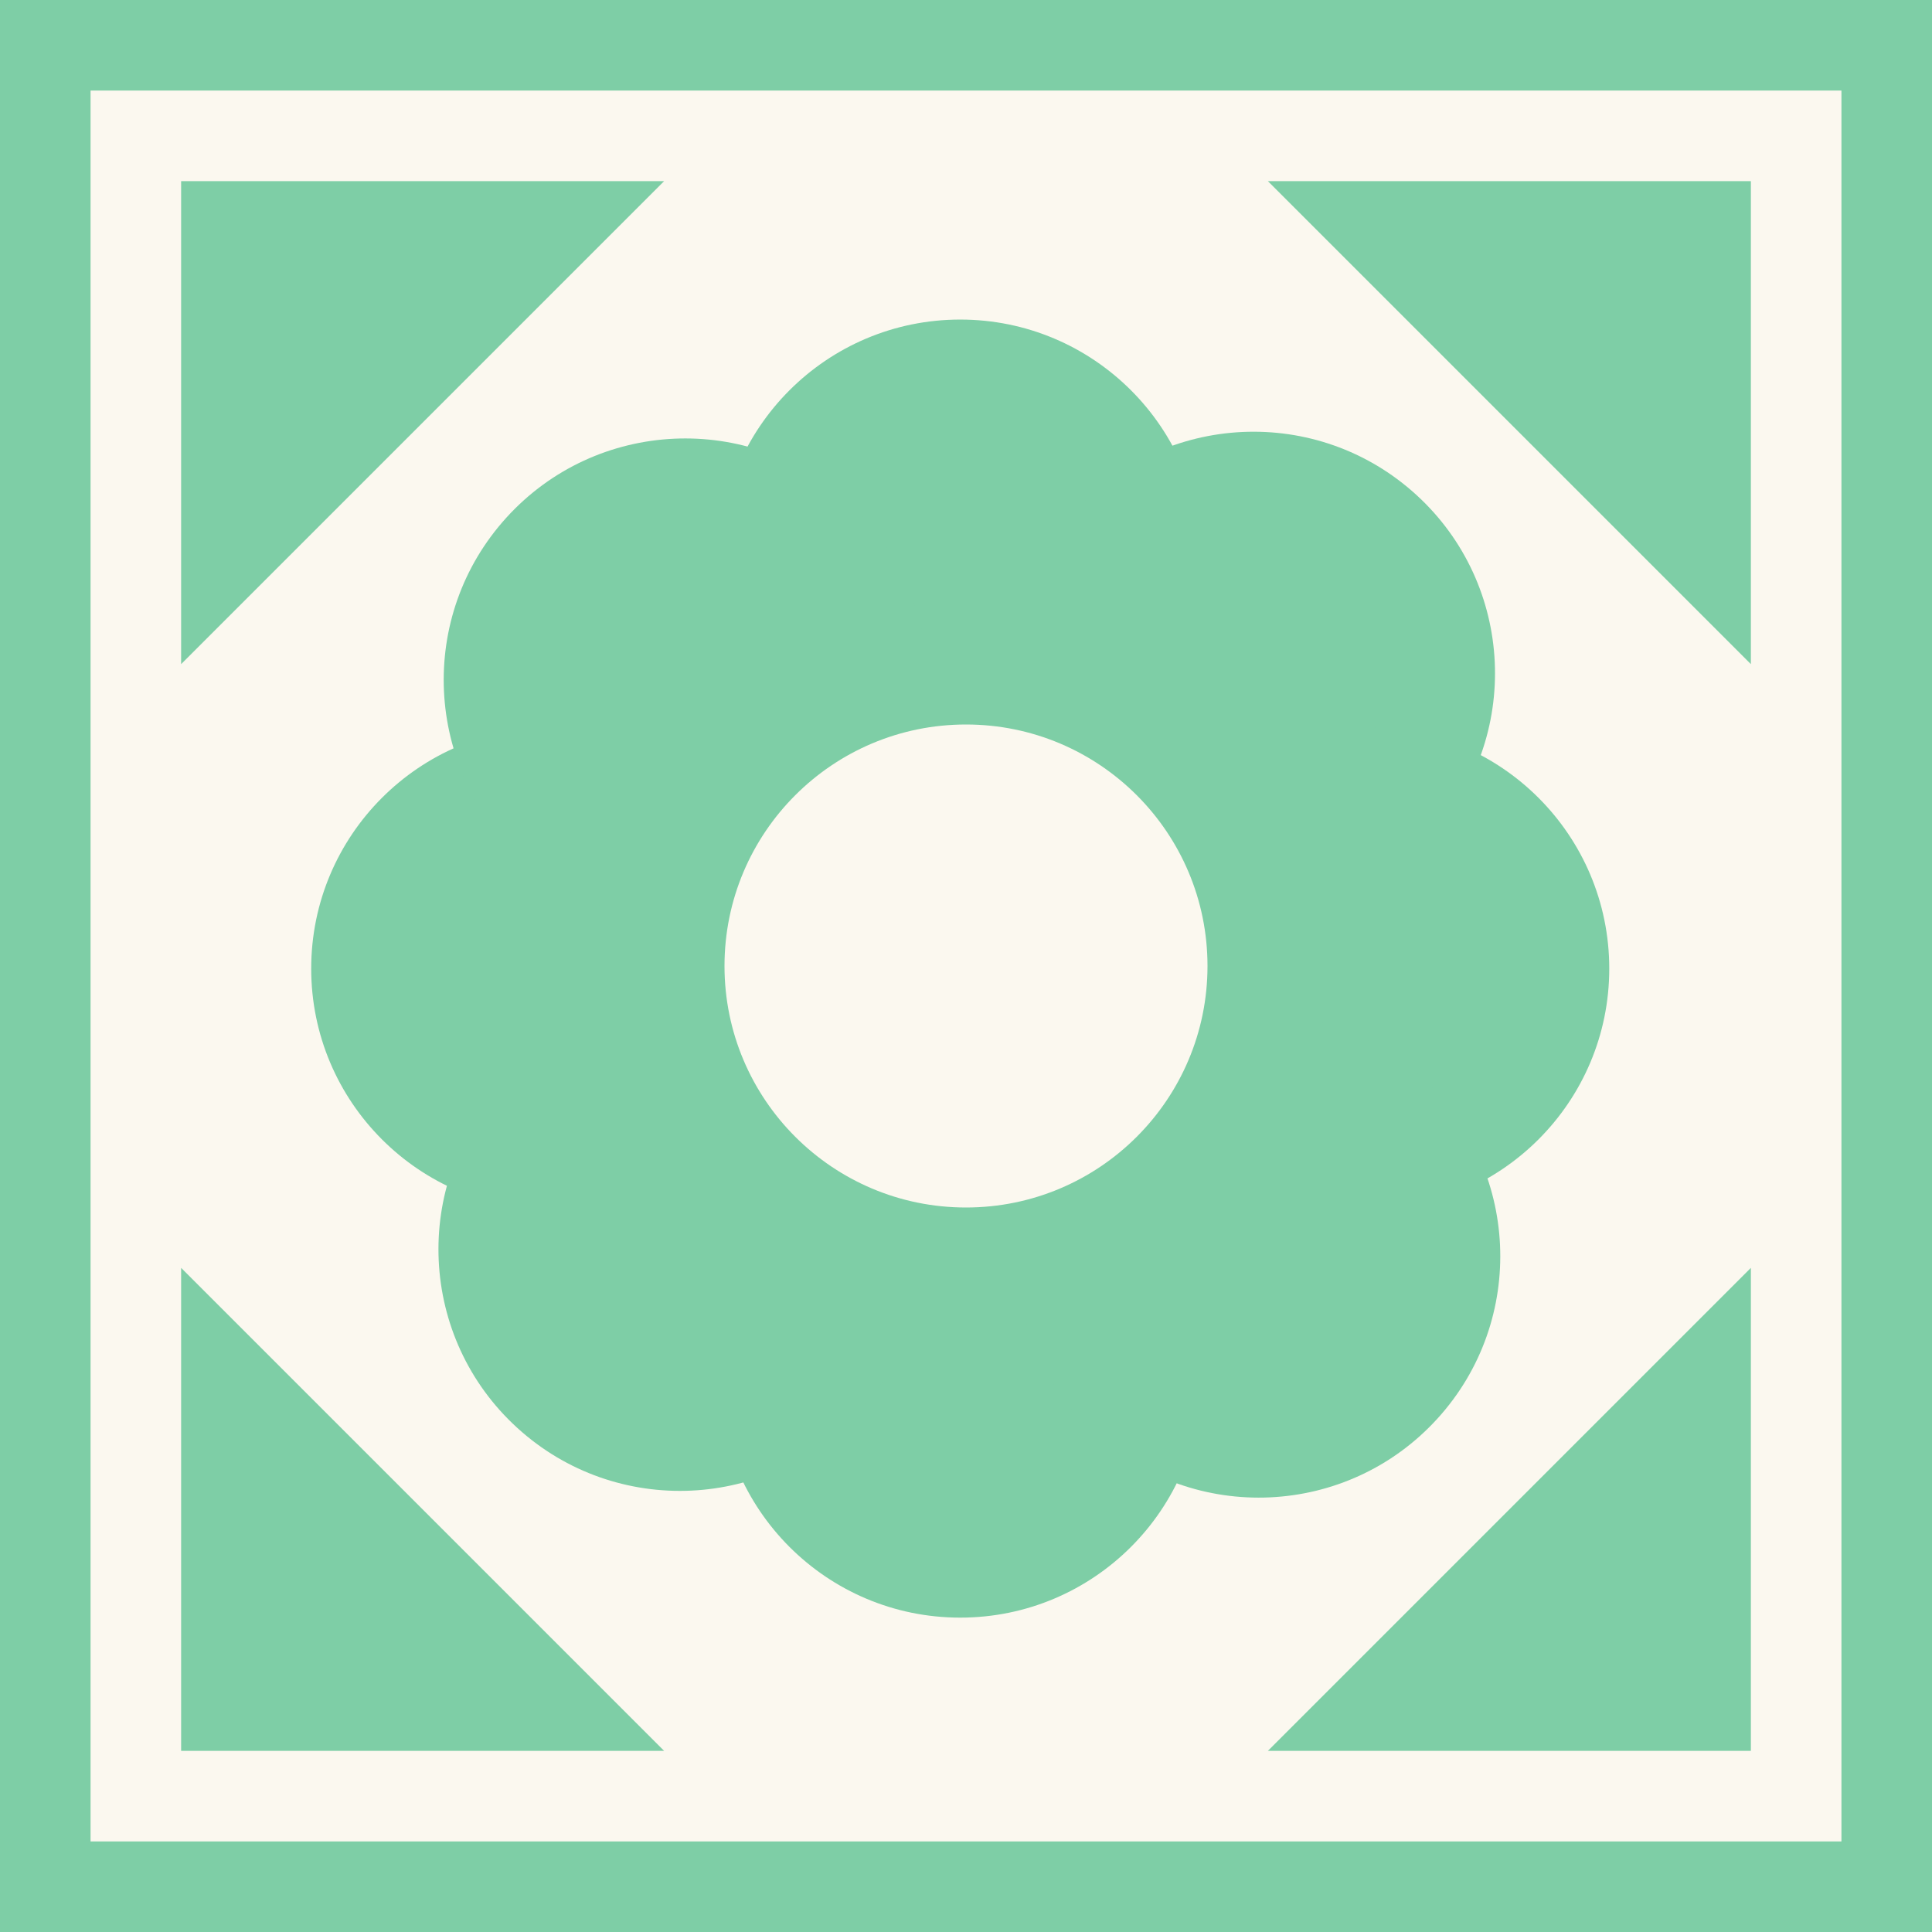
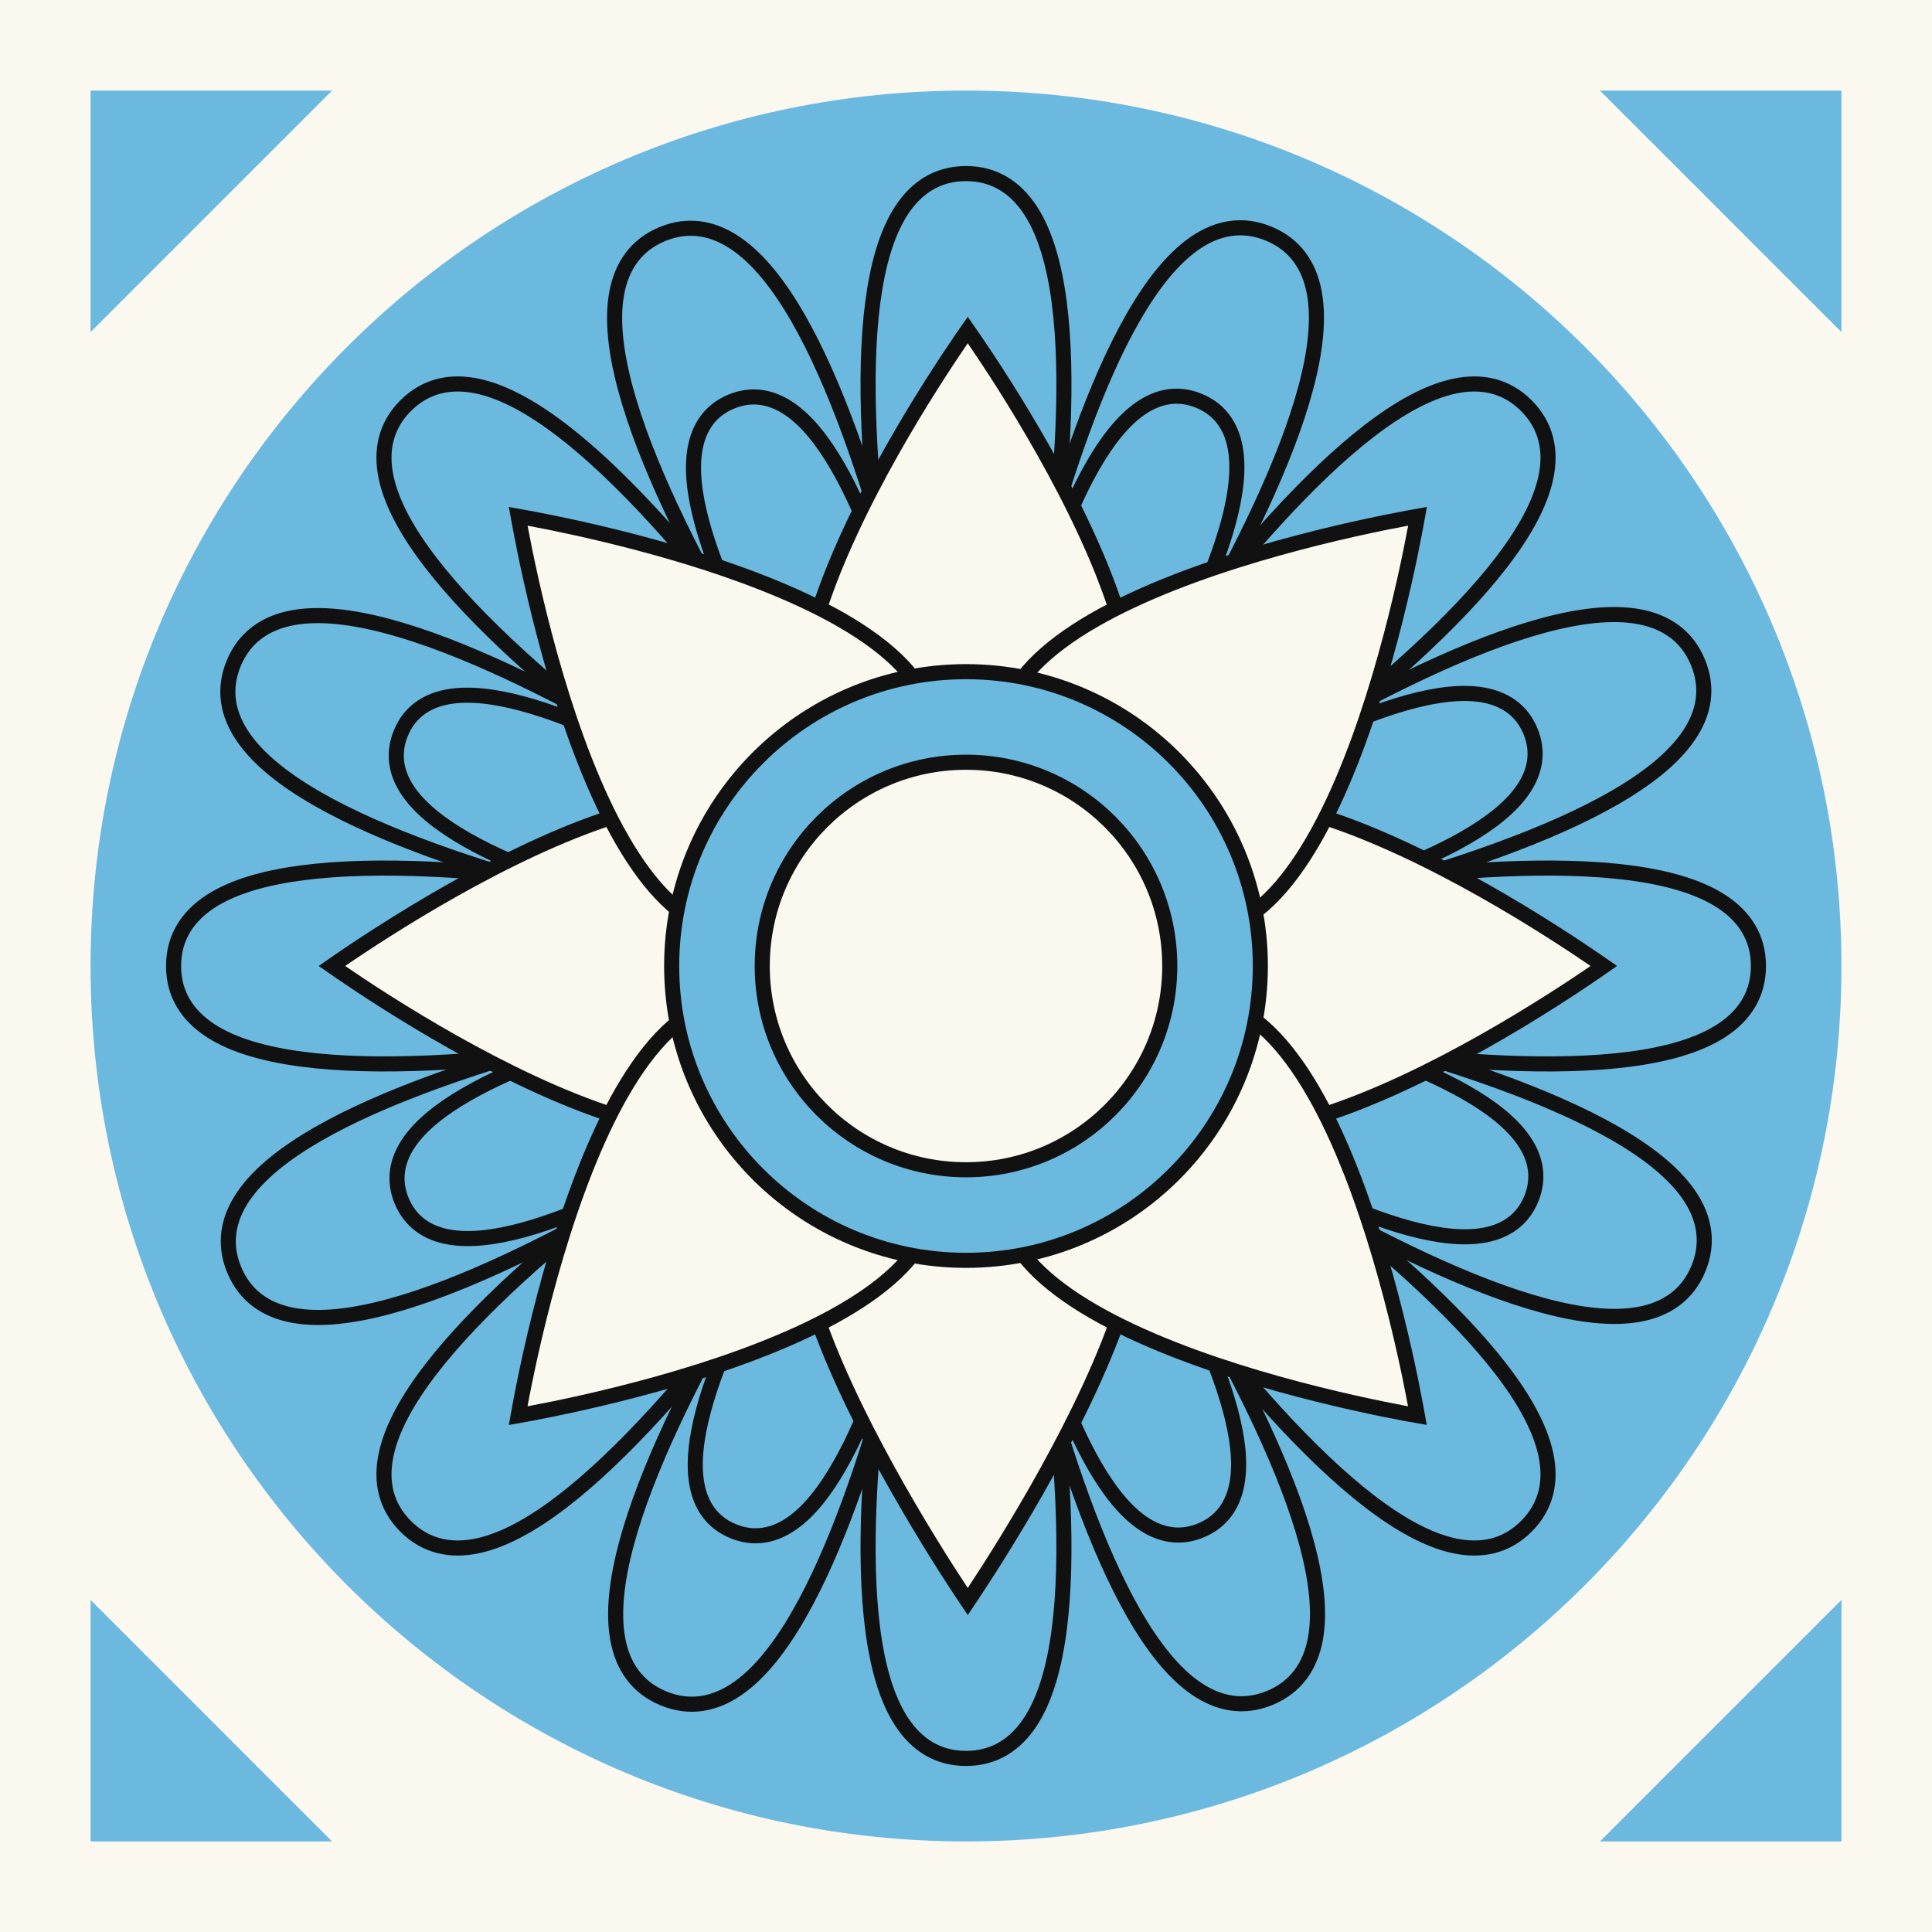
<svg xmlns="http://www.w3.org/2000/svg" width="64" height="64" viewBox="0 0 64 64" fill="none">
-   <rect width="64" height="64" fill="#7ECEA6" />
-   <rect width="58" height="58" transform="matrix(0 -1 1 0 3 61)" fill="#FBF8EF" />
-   <path d="M58 42V58H42L58 42Z" fill="#7ECEA6" />
-   <path d="M42 6H58V22L42 6Z" fill="#7ECEA6" />
-   <path d="M22 6H6V22L22 6Z" fill="#7ECEA6" />
-   <path d="M22 58H6V42L22 58Z" fill="#7ECEA6" />
-   <rect x="23.809" y="10.586" width="16" height="16" rx="8" fill="#7ECEA6" />
-   <rect x="41" y="11" width="16" height="16" rx="8" transform="rotate(42.3443 41 11)" fill="#7ECEA6" />
-   <rect x="23.809" y="37.586" width="16" height="16" rx="8" fill="#7ECEA6" />
-   <rect x="22" y="30.086" width="16" height="16" rx="8" transform="rotate(42.3443 22 30.0863)" fill="#7ECEA6" />
-   <rect x="53.309" y="24.086" width="16" height="16" rx="8" transform="rotate(90 53.3086 24.0863)" fill="#7ECEA6" />
-   <rect x="53" y="41.086" width="16" height="16" rx="8" transform="rotate(132.344 53 41.0863)" fill="#7ECEA6" />
-   <rect x="26.309" y="24.086" width="16" height="16" rx="8" transform="rotate(90 26.3086 24.0863)" fill="#7ECEA6" />
-   <rect x="34" y="22" width="16" height="16" rx="8" transform="rotate(132.344 34 22)" fill="#7ECEA6" />
-   <rect x="24" y="24" width="16" height="16" rx="8" fill="#FBF8EF" />
+   <g clip-path="url(#clip0_379_218)">
+     <rect width="64" height="64" fill="#FBF8EF" />
+     <rect x="3" y="61" width="58" height="58" rx="29" transform="rotate(-90 3 61)" fill="#6CB9E0" />
+     <path d="M29.364 28.754C29.934 29.576 30.439 30.285 30.839 30.839C30.284 30.44 29.575 29.936 28.751 29.367C26.696 27.948 23.927 26.119 21.076 24.483C18.23 22.851 15.283 21.401 12.878 20.754C11.677 20.43 10.585 20.299 9.698 20.463C8.797 20.63 8.101 21.105 7.742 21.974C7.382 22.844 7.54 23.671 8.061 24.426C8.573 25.168 9.439 25.846 10.518 26.465C12.679 27.704 15.789 28.758 18.957 29.611C22.131 30.465 25.383 31.125 27.841 31.57C28.826 31.748 29.684 31.893 30.358 32.001C29.684 32.111 28.826 32.257 27.841 32.437C25.385 32.886 22.134 33.551 18.961 34.41C15.794 35.269 12.686 36.327 10.527 37.57C9.449 38.191 8.584 38.87 8.073 39.613C7.553 40.369 7.397 41.197 7.758 42.065C8.119 42.934 8.815 43.408 9.717 43.573C10.604 43.736 11.695 43.603 12.896 43.278C15.301 42.626 18.244 41.172 21.089 39.534C23.937 37.895 26.703 36.061 28.755 34.638C29.578 34.068 30.287 33.563 30.84 33.163C30.441 33.718 29.938 34.427 29.369 35.251C27.949 37.306 26.12 40.074 24.485 42.925C22.852 45.772 21.403 48.718 20.755 51.124C20.432 52.325 20.301 53.417 20.465 54.303C20.632 55.205 21.107 55.901 21.976 56.26C22.845 56.619 23.673 56.462 24.427 55.941C25.17 55.429 25.848 54.563 26.466 53.484C27.706 51.323 28.759 48.213 29.613 45.044C30.467 41.871 31.126 38.618 31.572 36.161C31.75 35.176 31.894 34.318 32.003 33.643C32.113 34.318 32.258 35.175 32.439 36.16C32.888 38.617 33.552 41.868 34.412 45.04C35.271 48.208 36.329 51.316 37.572 53.475C38.193 54.553 38.872 55.417 39.615 55.928C40.37 56.448 41.198 56.604 42.067 56.244C42.936 55.883 43.409 55.186 43.575 54.284C43.737 53.398 43.605 52.306 43.279 51.106C42.627 48.701 41.173 45.757 39.536 42.913C37.896 40.065 36.062 37.299 34.64 35.246C34.069 34.424 33.565 33.715 33.165 33.161C33.719 33.56 34.429 34.064 35.252 34.633C37.307 36.052 40.076 37.881 42.927 39.517C45.774 41.149 48.72 42.598 51.126 43.246C52.327 43.57 53.418 43.701 54.305 43.537C55.207 43.37 55.902 42.895 56.262 42.026C56.621 41.156 56.463 40.329 55.943 39.574C55.43 38.832 54.565 38.154 53.486 37.535C51.325 36.296 48.215 35.242 45.046 34.389C41.872 33.535 38.62 32.875 36.163 32.43C35.177 32.252 34.32 32.107 33.645 31.999C34.319 31.889 35.177 31.743 36.162 31.563C38.618 31.114 41.87 30.449 45.042 29.59C48.209 28.731 51.318 27.673 53.477 26.43C54.555 25.809 55.419 25.13 55.93 24.387C56.45 23.631 56.606 22.803 56.245 21.935C55.885 21.066 55.188 20.592 54.286 20.427C53.399 20.264 52.308 20.397 51.107 20.723C48.703 21.374 45.759 22.828 42.915 24.466C40.066 26.105 37.3 27.939 35.248 29.362C34.425 29.932 33.717 30.437 33.163 30.837C33.562 30.282 34.065 29.573 34.634 28.749C36.054 26.695 37.883 23.926 39.518 21.075C41.151 18.228 42.6 15.282 43.248 12.876C43.571 11.675 43.702 10.583 43.538 9.697C43.372 8.795 42.897 8.099 42.027 7.74C41.158 7.381 40.33 7.538 39.576 8.059C38.834 8.571 38.156 9.437 37.537 10.516C36.297 12.677 35.244 15.787 34.391 18.956C33.536 22.129 32.877 25.382 32.432 27.839C32.253 28.824 32.109 29.682 32 30.357C31.89 29.682 31.745 28.825 31.565 27.84C31.115 25.383 30.451 22.132 29.591 18.96C28.733 15.792 27.674 12.684 26.431 10.525C25.811 9.447 25.131 8.583 24.389 8.072C23.633 7.552 22.805 7.396 21.936 7.756C21.068 8.117 20.594 8.814 20.429 9.716C20.266 10.602 20.399 11.694 20.724 12.894C21.376 15.299 22.83 18.243 24.467 21.087C26.107 23.935 27.941 26.701 29.364 28.754Z" fill="#6CB9E0" stroke="#111111" stroke-width="0.5" />
+     <path d="M28.322 30.007C29.163 30.55 29.9 31.012 30.482 31.371C29.817 31.214 28.969 31.02 27.99 30.808C25.549 30.281 22.292 29.648 19.032 29.226C15.778 28.805 12.501 28.59 10.03 28.91C8.797 29.07 7.738 29.366 6.981 29.856C6.212 30.355 5.75 31.059 5.75 32C5.75 32.941 6.212 33.645 6.981 34.144C7.738 34.634 8.797 34.93 10.03 35.09C12.501 35.41 15.778 35.196 19.032 34.774C22.292 34.352 25.549 33.719 27.99 33.192C28.969 32.98 29.817 32.786 30.482 32.629C29.9 32.988 29.163 33.45 28.322 33.993C26.223 35.346 23.472 37.202 20.869 39.208C18.269 41.211 15.801 43.377 14.28 45.35C13.521 46.335 12.982 47.293 12.793 48.175C12.601 49.072 12.773 49.896 13.438 50.562C14.104 51.227 14.928 51.398 15.825 51.207C16.707 51.018 17.665 50.479 18.65 49.72C20.623 48.199 22.789 45.731 24.792 43.131C26.798 40.528 28.654 37.777 30.007 35.678C30.55 34.837 31.012 34.1 31.371 33.518C31.214 34.183 31.02 35.031 30.808 36.01C30.281 38.451 29.648 41.708 29.226 44.968C28.805 48.222 28.59 51.499 28.91 53.97C29.07 55.203 29.366 56.262 29.856 57.019C30.355 57.788 31.059 58.25 32 58.25C32.941 58.25 33.645 57.788 34.144 57.019C34.634 56.262 34.93 55.203 35.09 53.97C35.41 51.499 35.196 48.222 34.774 44.968C34.352 41.708 33.719 38.451 33.192 36.01C32.98 35.031 32.786 34.183 32.629 33.518C32.988 34.1 33.45 34.837 33.993 35.678C35.346 37.777 37.202 40.528 39.208 43.131C41.211 45.731 43.377 48.199 45.35 49.72C46.335 50.479 47.293 51.018 48.175 51.207C49.072 51.398 49.897 51.227 50.562 50.562C51.227 49.896 51.399 49.072 51.207 48.175C51.018 47.293 50.479 46.335 49.72 45.35C48.199 43.377 45.731 41.211 43.131 39.208C40.528 37.202 37.777 35.346 35.678 33.993C34.837 33.45 34.1 32.988 33.518 32.629C34.183 32.786 35.031 32.98 36.01 33.192C38.451 33.719 41.708 34.352 44.968 34.774C48.222 35.196 51.499 35.41 53.97 35.09C55.203 34.93 56.262 34.634 57.019 34.144C57.788 33.645 58.25 32.941 58.25 32C58.25 31.059 57.788 30.355 57.019 29.856C56.262 29.366 55.203 29.07 53.97 28.91C51.499 28.59 48.222 28.805 44.968 29.226C41.708 29.648 38.451 30.281 36.01 30.808C35.031 31.02 34.183 31.214 33.518 31.371C34.1 31.012 34.837 30.55 35.678 30.007C37.777 28.654 40.528 26.798 43.131 24.792C45.731 22.789 48.199 20.623 49.72 18.65C50.479 17.665 51.018 16.707 51.207 15.825C51.399 14.928 51.227 14.104 50.562 13.438C49.897 12.773 49.072 12.601 48.175 12.793C47.293 12.982 46.335 13.521 45.35 14.28C43.377 15.801 41.211 18.269 39.208 20.869C37.202 23.472 35.346 26.223 33.993 28.322C33.45 29.163 32.988 29.9 32.629 30.482C32.786 29.817 32.98 28.969 33.192 27.99C33.719 25.549 34.352 22.292 34.774 19.032C35.196 15.778 35.41 12.501 35.09 10.03C34.93 8.797 34.634 7.738 34.144 6.981C33.645 6.212 32.941 5.75 32 5.75C31.059 5.75 30.355 6.212 29.856 6.981C29.366 7.738 29.07 8.797 28.91 10.03C28.59 12.501 28.805 15.778 29.226 19.032C29.648 22.292 30.281 25.549 30.808 27.99C31.02 28.969 31.214 29.817 31.371 30.482C31.012 29.9 30.55 29.163 30.007 28.322C28.654 26.223 26.798 23.472 24.792 20.869C22.789 18.269 20.623 15.801 18.65 14.28C17.665 13.521 16.707 12.982 15.825 12.793C14.928 12.601 14.104 12.773 13.438 13.438C12.773 14.104 12.601 14.928 12.793 15.825C12.982 16.707 13.521 17.665 14.28 18.65C15.801 20.623 18.269 22.789 20.869 24.792C23.472 26.798 26.223 28.654 28.322 30.007Z" fill="#6CB9E0" stroke="#111111" stroke-width="0.5" />
+     <path d="M29.923 29.538C30.27 30.037 30.585 30.481 30.854 30.856C30.478 30.588 30.033 30.275 29.532 29.93C27.95 28.839 25.817 27.433 23.621 26.176C21.429 24.922 19.156 23.806 17.298 23.307C16.37 23.058 15.521 22.956 14.826 23.085C14.117 23.217 13.564 23.594 13.28 24.284C12.995 24.974 13.122 25.631 13.533 26.224C13.935 26.805 14.61 27.331 15.443 27.808C17.113 28.763 19.512 29.573 21.951 30.227C24.395 30.883 26.899 31.388 28.791 31.729C29.389 31.837 29.926 31.928 30.381 32.003C29.926 32.079 29.389 32.172 28.792 32.282C26.901 32.63 24.399 33.144 21.957 33.808C19.52 34.471 17.125 35.289 15.458 36.251C14.626 36.73 13.953 37.259 13.553 37.841C13.145 38.436 13.02 39.093 13.307 39.782C13.594 40.471 14.148 40.846 14.858 40.975C15.553 41.102 16.402 40.997 17.328 40.745C19.185 40.239 21.454 39.115 23.641 37.853C25.833 36.589 27.961 35.175 29.539 34.079C30.039 33.732 30.483 33.417 30.858 33.148C30.59 33.524 30.276 33.969 29.931 34.47C28.841 36.052 27.435 38.185 26.178 40.381C24.923 42.573 23.808 44.846 23.309 46.704C23.06 47.631 22.958 48.481 23.087 49.175C23.219 49.885 23.595 50.438 24.285 50.722C24.975 51.007 25.632 50.879 26.226 50.469C26.807 50.067 27.333 49.392 27.809 48.559C28.765 46.889 29.575 44.49 30.229 42.051C30.885 39.607 31.39 37.103 31.731 35.211C31.838 34.613 31.93 34.076 32.005 33.621C32.081 34.075 32.174 34.612 32.284 35.21C32.632 37.101 33.145 39.603 33.81 42.044C34.473 44.481 35.291 46.877 36.252 48.544C36.732 49.376 37.261 50.049 37.843 50.449C38.438 50.857 39.095 50.982 39.784 50.695C40.473 50.408 40.848 49.854 40.977 49.144C41.104 48.449 40.998 47.6 40.746 46.673C40.241 44.817 39.117 42.548 37.855 40.36C36.591 38.169 35.177 36.041 34.081 34.462C33.734 33.963 33.419 33.519 33.15 33.144C33.525 33.412 33.971 33.725 34.471 34.07C36.054 35.161 38.186 36.567 40.383 37.824C42.575 39.078 44.847 40.194 46.706 40.693C47.633 40.942 48.483 41.044 49.177 40.915C49.886 40.783 50.44 40.407 50.724 39.717C51.008 39.026 50.881 38.369 50.471 37.776C50.069 37.195 49.394 36.669 48.561 36.192C46.891 35.237 44.492 34.427 42.053 33.773C39.608 33.117 37.105 32.612 35.213 32.271C34.615 32.163 34.078 32.072 33.622 31.997C34.077 31.921 34.614 31.828 35.212 31.718C37.102 31.37 39.605 30.856 42.046 30.192C44.483 29.529 46.879 28.711 48.546 27.75C49.378 27.27 50.051 26.741 50.45 26.159C50.859 25.564 50.983 24.907 50.697 24.218C50.41 23.529 49.855 23.154 49.146 23.025C48.451 22.898 47.602 23.003 46.675 23.256C44.818 23.761 42.55 24.884 40.362 26.146C38.17 27.411 36.043 28.825 34.464 29.921C33.965 30.268 33.52 30.583 33.146 30.852C33.413 30.477 33.727 30.031 34.072 29.53C35.163 27.948 36.569 25.815 37.826 23.619C39.08 21.427 40.196 19.154 40.695 17.296C40.944 16.369 41.046 15.519 40.917 14.825C40.785 14.115 40.408 13.562 39.718 13.278C39.028 12.993 38.371 13.121 37.778 13.531C37.197 13.933 36.671 14.608 36.194 15.441C35.238 17.111 34.429 19.51 33.774 21.949C33.119 24.393 32.614 26.897 32.273 28.789C32.165 29.387 32.074 29.924 31.999 30.379C31.923 29.924 31.829 29.388 31.719 28.79C31.372 26.899 30.858 24.397 30.194 21.956C29.531 19.519 28.713 17.123 27.751 15.456C27.271 14.624 26.743 13.951 26.161 13.552C25.566 13.143 24.909 13.018 24.22 13.305C23.531 13.592 23.156 14.146 23.027 14.856C22.9 15.551 23.005 16.4 23.257 17.327C23.762 19.183 24.886 21.452 26.148 23.64C27.413 25.831 28.826 27.959 29.923 29.538Z" fill="#6CB9E0" stroke="#111111" stroke-width="0.5" />
+     <path d="M52.848 31.804C52.957 31.879 53.051 31.944 53.13 31.999C53.051 32.054 52.957 32.12 52.848 32.194C52.484 32.444 51.96 32.795 51.322 33.199C50.045 34.008 48.317 35.025 46.505 35.868C44.688 36.714 42.809 37.373 41.224 37.483C39.647 37.592 38.422 37.158 37.786 35.888C37.101 34.517 36.765 33.254 36.765 31.999C36.765 30.745 37.101 29.482 37.786 28.111C38.422 26.84 39.647 26.407 41.224 26.516C42.809 26.626 44.688 27.285 46.505 28.13C48.317 28.973 50.045 29.991 51.322 30.8C51.96 31.204 52.484 31.555 52.848 31.804Z" fill="#FBF8EF" stroke="#111111" stroke-width="0.5" />
+     <path d="M26.338 28.111C27.023 29.482 27.359 30.745 27.359 31.999C27.359 33.254 27.023 34.517 26.338 35.888C25.702 37.158 24.477 37.592 22.9 37.483C21.315 37.373 19.436 36.714 17.619 35.868C15.807 35.025 14.079 34.008 12.802 33.199C12.164 32.795 11.64 32.444 11.276 32.194C11.167 32.12 11.073 32.054 10.994 31.999C11.073 31.944 11.167 31.879 11.276 31.805C11.64 31.555 12.164 31.204 12.802 30.8C14.079 29.991 15.807 28.973 17.619 28.13C19.436 27.285 21.315 26.626 22.9 26.516C24.477 26.407 25.702 26.84 26.338 28.111Z" fill="#FBF8EF" stroke="#111111" stroke-width="0.5" />
+     <path d="M31.863 11.213C31.938 11.105 32.003 11.011 32.058 10.932C32.113 11.011 32.179 11.105 32.253 11.213C32.503 11.578 32.854 12.102 33.258 12.74C34.066 14.017 35.084 15.745 35.927 17.557C36.773 19.374 37.432 21.253 37.541 22.838C37.651 24.415 37.217 25.64 35.946 26.276C34.575 26.961 33.312 27.297 32.058 27.297C30.804 27.297 29.541 26.961 28.17 26.276C26.899 25.64 26.465 24.415 26.575 22.838C26.684 21.253 27.343 19.374 28.189 17.557C29.032 15.745 30.05 14.017 30.858 12.74C31.262 12.102 31.613 11.578 31.863 11.213Z" fill="#FBF8EF" stroke="#111111" stroke-width="0.5" />
+     <path d="M35.999 37.742C36.698 37.916 37.143 38.27 37.411 38.745C37.683 39.228 37.786 39.865 37.742 40.624C37.654 42.146 36.981 44.063 36.105 45.963C35.232 47.856 34.169 49.704 33.323 51.081C32.9 51.77 32.532 52.339 32.27 52.736C32.188 52.859 32.117 52.966 32.058 53.054C31.998 52.966 31.927 52.859 31.846 52.736C31.584 52.339 31.216 51.77 30.794 51.081C29.948 49.704 28.886 47.856 28.013 45.963C27.137 44.063 26.465 42.146 26.377 40.624C26.333 39.865 26.436 39.228 26.709 38.745C26.977 38.27 27.422 37.916 28.121 37.742C28.843 37.561 29.424 37.56 30.023 37.606C30.196 37.62 30.374 37.637 30.559 37.656C31.008 37.7 31.498 37.749 32.06 37.749C32.622 37.749 33.112 37.7 33.561 37.656C33.746 37.637 33.924 37.62 34.097 37.606C34.696 37.56 35.276 37.561 35.999 37.742Z" fill="#FBF8EF" stroke="#111111" stroke-width="0.5" />
+     <path d="M46.622 17.163C46.751 17.139 46.864 17.119 46.959 17.102C46.942 17.197 46.921 17.31 46.897 17.439C46.816 17.873 46.694 18.492 46.528 19.229C46.197 20.703 45.695 22.645 45.01 24.523C44.323 26.405 43.46 28.2 42.417 29.398C41.379 30.591 40.207 31.15 38.859 30.701C37.405 30.216 36.274 29.561 35.387 28.674C34.5 27.787 33.844 26.656 33.36 25.202C32.91 23.854 33.47 22.682 34.663 21.643C35.861 20.601 37.656 19.738 39.538 19.051C41.416 18.366 43.357 17.863 44.832 17.532C45.568 17.367 46.187 17.244 46.622 17.163Z" fill="#FBF8EF" stroke="#111111" stroke-width="0.5" />
+     <path d="M25.265 33.297C26.719 33.782 27.849 34.437 28.736 35.324C29.623 36.211 30.279 37.342 30.763 38.796C31.213 40.144 30.653 41.316 29.46 42.355C28.262 43.398 26.467 44.26 24.585 44.947C22.707 45.633 20.765 46.135 19.291 46.466C18.554 46.631 17.936 46.754 17.501 46.835C17.372 46.859 17.259 46.879 17.164 46.896C17.181 46.801 17.201 46.688 17.226 46.559C17.306 46.125 17.429 45.506 17.594 44.769C17.925 43.295 18.428 41.353 19.113 39.476C19.8 37.593 20.663 35.798 21.706 34.6C22.744 33.407 23.917 32.848 25.265 33.297Z" fill="#FBF8EF" stroke="#111111" stroke-width="0.5" />
+     <path d="M17.227 17.439C17.202 17.31 17.182 17.197 17.165 17.103C18.219 17.29 21.497 17.922 24.6 19.057C26.48 19.744 28.271 20.606 29.466 21.648C30.655 22.685 31.213 23.856 30.764 25.202C30.28 26.656 29.624 27.787 28.737 28.674C27.85 29.561 26.72 30.216 25.266 30.701C23.918 31.151 22.745 30.591 21.707 29.398C20.664 28.2 19.801 26.405 19.114 24.523C18.429 22.645 17.927 20.703 17.596 19.229C17.43 18.492 17.308 17.873 17.227 17.439Z" fill="#FBF8EF" stroke="#111111" stroke-width="0.5" />
+     <path d="M33.356 38.796C33.84 37.342 34.496 36.211 35.383 35.324C36.27 34.437 37.401 33.782 38.855 33.297C40.203 32.848 41.375 33.407 42.413 34.6C43.456 35.798 44.319 37.593 45.006 39.476C45.691 41.353 46.193 43.295 46.524 44.769C46.69 45.506 46.812 46.125 46.893 46.559C46.917 46.688 46.938 46.801 46.955 46.896C46.86 46.88 46.747 46.859 46.618 46.835C46.183 46.754 45.565 46.631 44.828 46.466C43.353 46.135 41.412 45.633 39.534 44.947C37.652 44.26 35.857 43.398 34.659 42.355C33.466 41.316 32.907 40.144 33.356 38.796Z" fill="#FBF8EF" stroke="#111111" stroke-width="0.5" />
+     <rect x="22.25" y="22.25" width="19.5" height="19.5" rx="9.75" fill="#6CB9E0" stroke="#111111" stroke-width="0.5" />
+     <rect x="25.25" y="25.25" width="13.5" height="13.5" rx="6.75" fill="#FBF8EF" stroke="#111111" stroke-width="0.5" />
+     <path d="M61 53V61H53L61 53Z" fill="#6CB9E0" />
+     <path d="M53 3H61V11L53 3Z" fill="#6CB9E0" />
+     <path d="M11 3H3V11L11 3Z" fill="#6CB9E0" />
+     <path d="M11 61H3V53L11 61Z" fill="#6CB9E0" />
+   </g>
+   <defs>
+     <clipPath id="clip0_379_218">
+       <rect width="64" height="64" fill="white" />
+     </clipPath>
+   </defs>
</svg>
